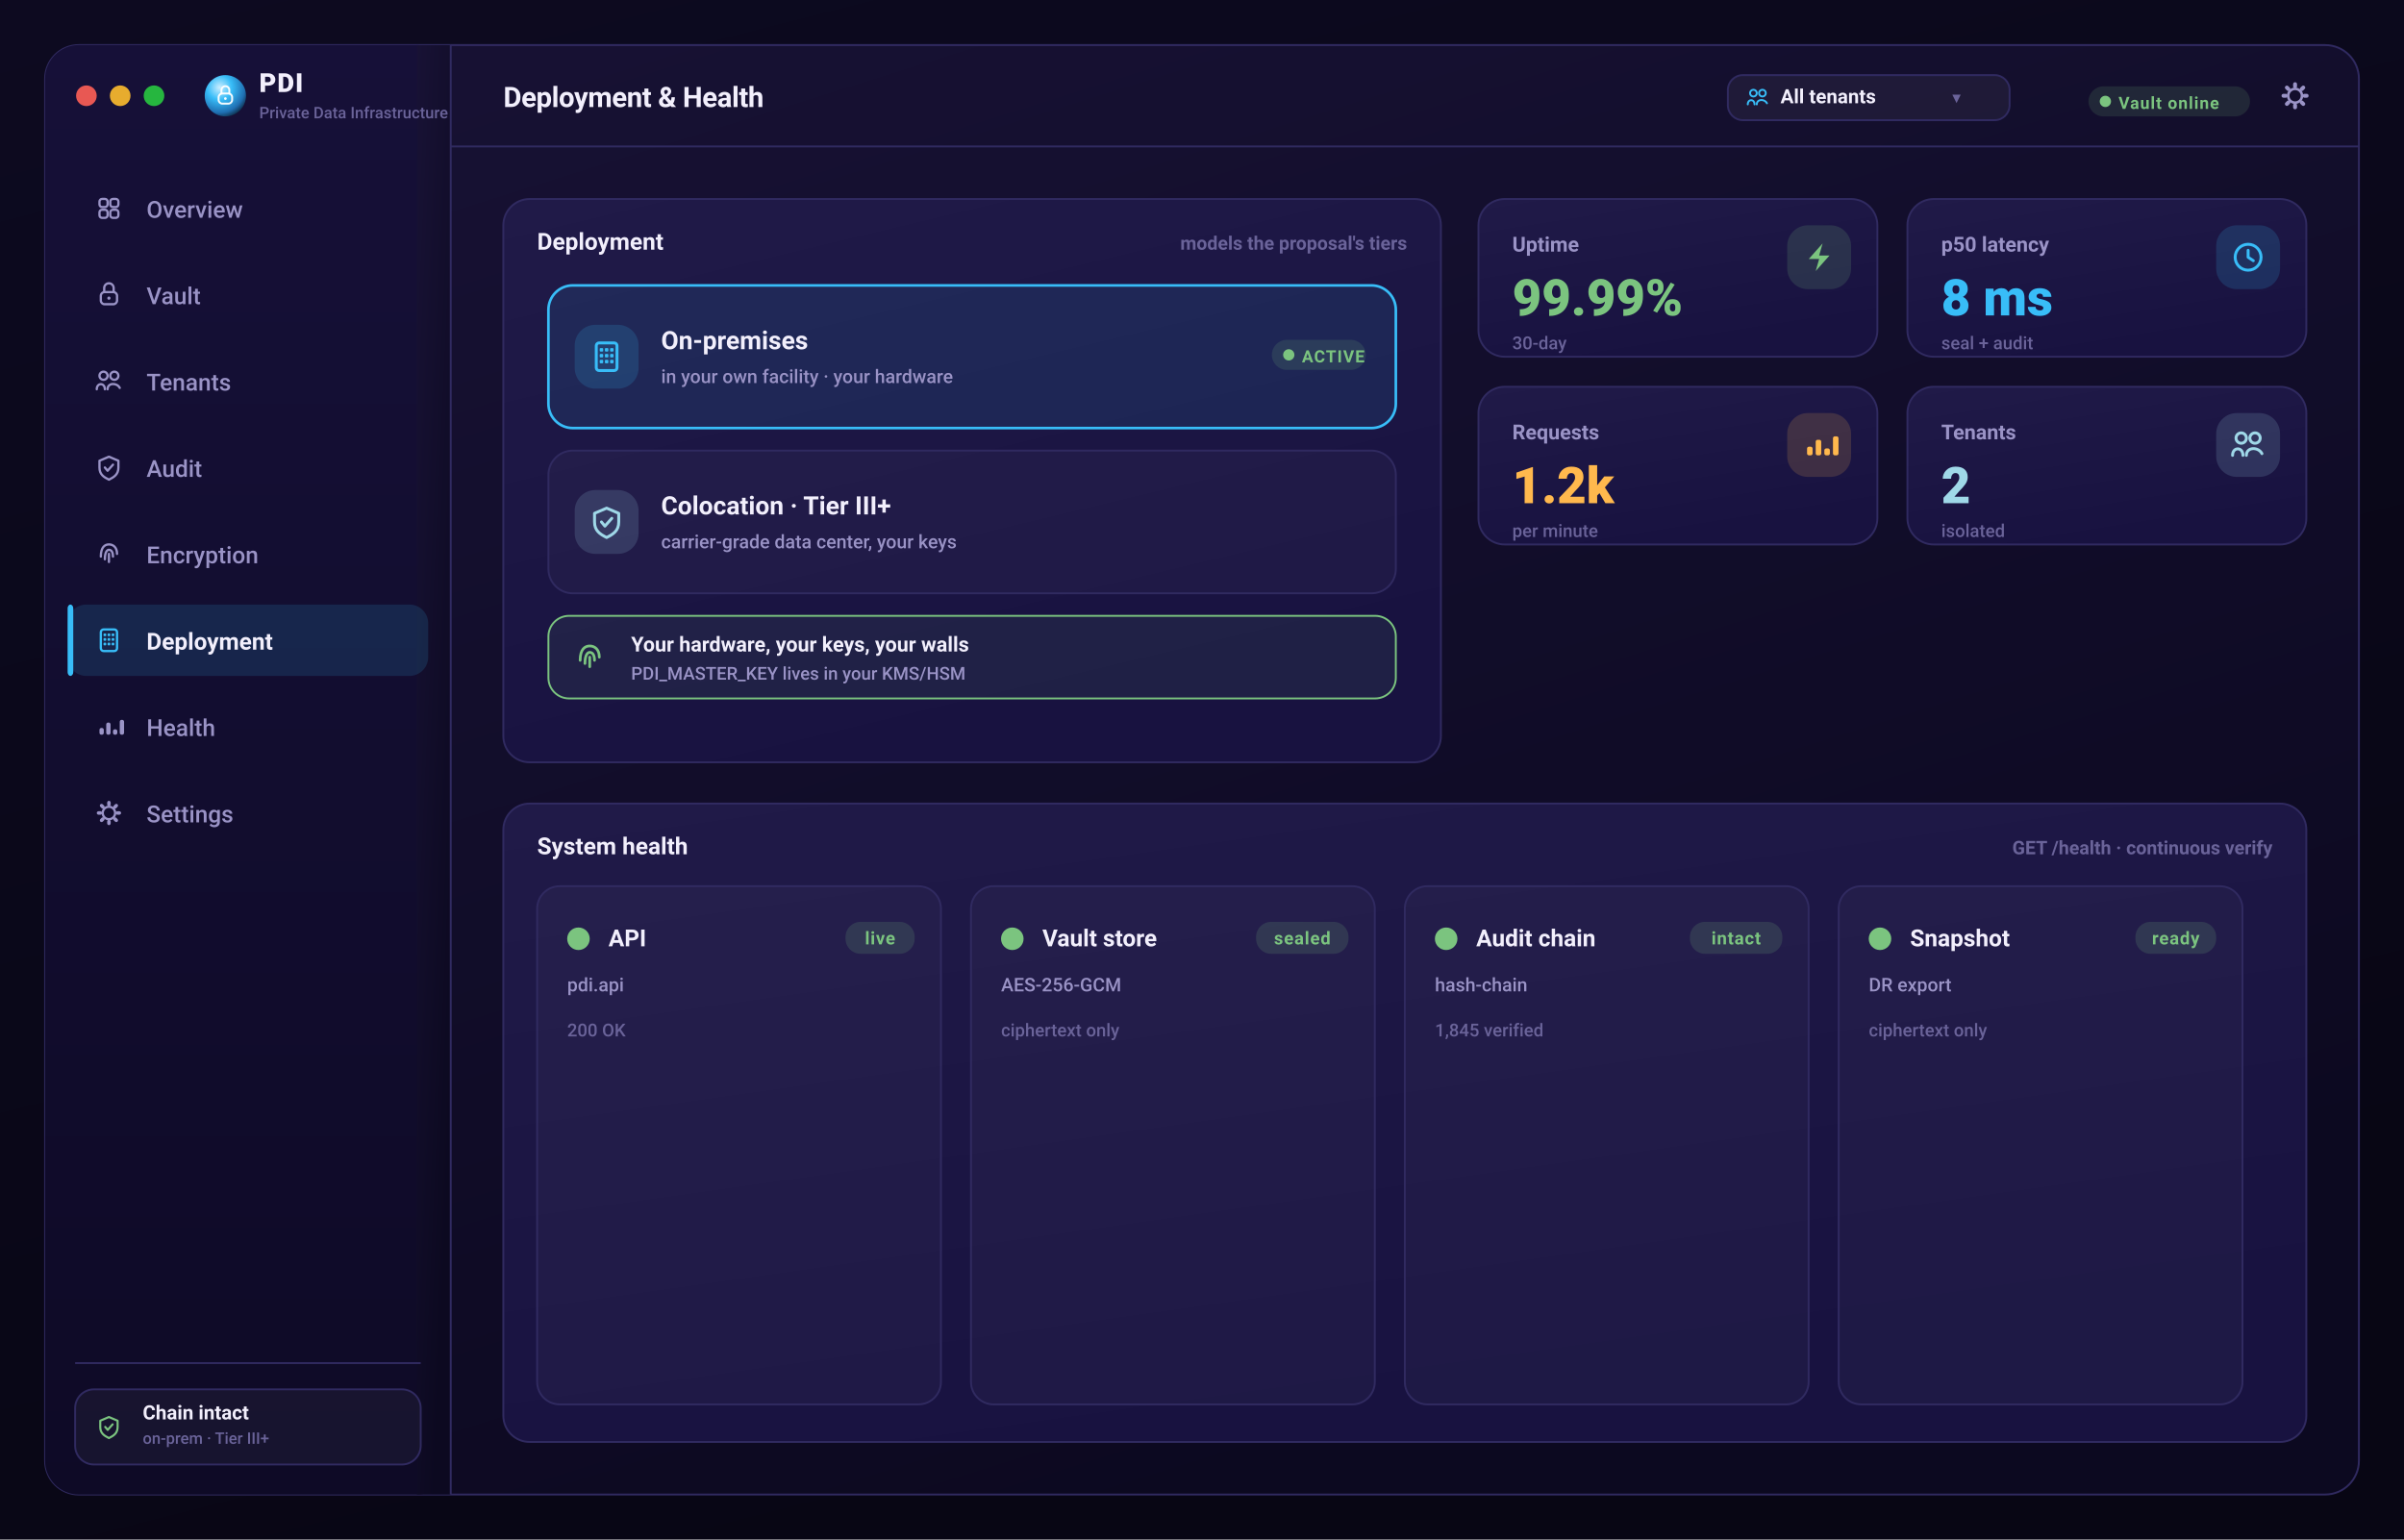
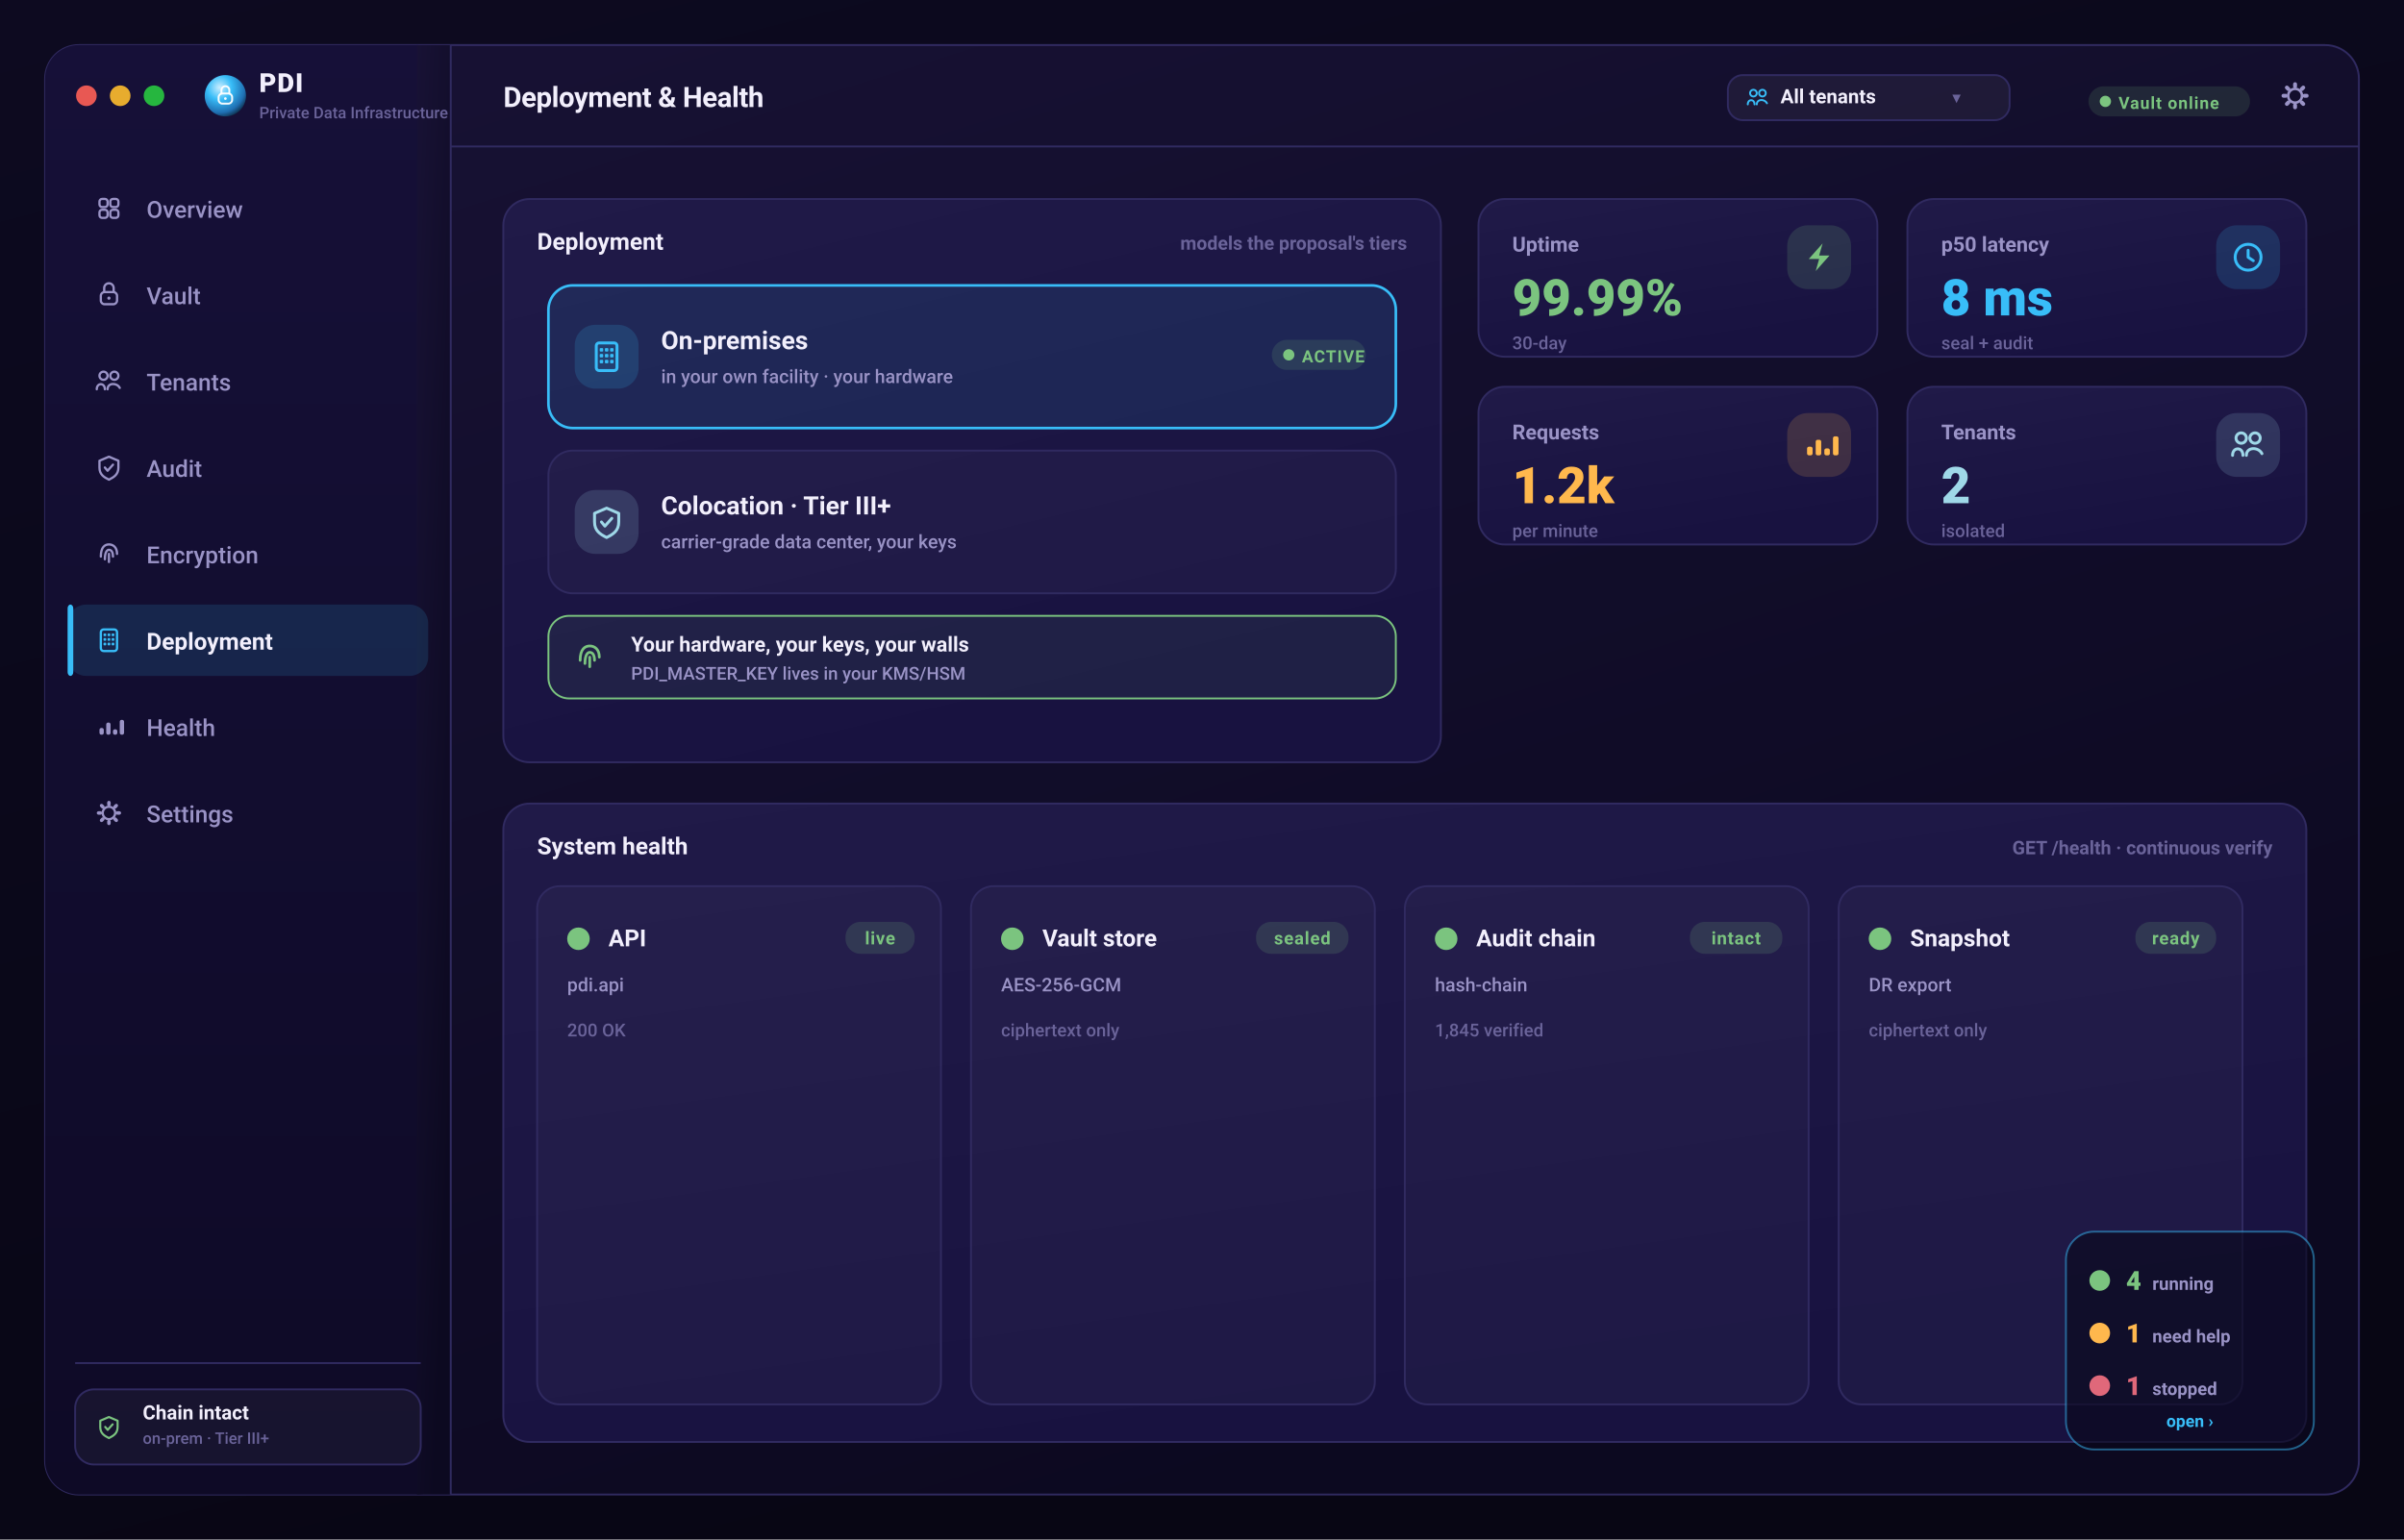
<svg xmlns="http://www.w3.org/2000/svg" width="1280" height="820" viewBox="0 0 1280 820" role="img" aria-label="PDI console — Deployment &amp; Health">
  <defs>
    <linearGradient id="gPage" x1="0" y1="0" x2="0.4" y2="1">
      <stop offset="0" stop-color="#0d0a20" />
      <stop offset="1" stop-color="#080614" />
    </linearGradient>
    <linearGradient id="gScr" x1="0" y1="0" x2="0.5" y2="1">
      <stop offset="0" stop-color="#181235" />
      <stop offset="1" stop-color="#0c0920" />
    </linearGradient>
    <linearGradient id="gSide" x1="0" y1="0" x2="0" y2="1">
      <stop offset="0" stop-color="#161038" />
      <stop offset="1" stop-color="#0e0a26" />
    </linearGradient>
    <linearGradient id="gCard" x1="0" y1="0" x2="0.4" y2="1">
      <stop offset="0" stop-color="#201a48" />
      <stop offset="1" stop-color="#181240" />
    </linearGradient>
    <linearGradient id="gBrand" x1="0" y1="0" x2="1" y2="0">
      <stop offset="0" stop-color="#38bdf8" />
      <stop offset="1" stop-color="#7dd3fc" />
    </linearGradient>
    <linearGradient id="gAmber" x1="0" y1="0" x2="1" y2="0">
      <stop offset="0" stop-color="#ffb84d" />
      <stop offset="1" stop-color="#ffd27a" />
    </linearGradient>
    <linearGradient id="mG" x1="0" y1="0" x2="1" y2="0">
      <stop offset="0" stop-color="#5fb87a" />
      <stop offset="1" stop-color="#7bc47f" />
    </linearGradient>
    <linearGradient id="mC" x1="0" y1="0" x2="1" y2="0">
      <stop offset="0" stop-color="#6bb6d6" />
      <stop offset="1" stop-color="#9fd8e8" />
    </linearGradient>
    <radialGradient id="orb" cx="36%" cy="30%" r="78%">
      <stop offset="0" stop-color="#cbeeff" />
      <stop offset="38%" stop-color="#38bdf8" />
      <stop offset="78%" stop-color="#1f6fb2" />
      <stop offset="100%" stop-color="#0b2438" />
    </radialGradient>
  </defs>
  <rect x="0.0" y="0.0" width="1280.0" height="820.0" rx="0" fill="url(#gPage)" />
  <rect x="24" y="24" width="1232" height="772" rx="18" fill="url(#gScr)" stroke="#302a60" stroke-width="1" />
  <rect x="24.0" y="24.0" width="216.0" height="772.0" rx="18" fill="url(#gSide)" />
  <rect x="222.0" y="24.0" width="18.0" height="772.0" rx="0" fill="url(#gScr)" />
  <line x1="240" y1="24" x2="240" y2="796" stroke="#302a60" stroke-width="1" />
  <line x1="240" y1="78" x2="1256" y2="78" stroke="#302a60" stroke-width="1" />
  <circle cx="46" cy="51" r="5.5" fill="#ff5f57" opacity="0.9" />
  <circle cx="64" cy="51" r="5.5" fill="#febc2e" opacity="0.9" />
  <circle cx="82" cy="51" r="5.5" fill="#28c840" opacity="0.9" />
  <circle cx="120" cy="51" r="11" fill="url(#orb)" />
  <rect x="116.4" y="49.8" width="7.2" height="5.4" rx="2" fill="none" stroke="rgba(255,255,255,0.95)" stroke-width="1.02" stroke-linecap="round" stroke-linejoin="round" />
  <path d="M117.9 49.8 v-1.8 a2.1 2.1 0 0 1 4.2 0 v1.8" fill="none" stroke="rgba(255,255,255,0.95)" stroke-width="1.02" stroke-linecap="round" stroke-linejoin="round" />
  <circle cx="120" cy="52.5" r="0.72" fill="rgba(255,255,255,0.95)" />
  <text x="138.0" y="49.0" font-family="-apple-system,BlinkMacSystemFont,'SF Pro Display','SF Pro Text','Segoe UI',Roboto,system-ui,sans-serif" font-size="14" font-weight="800" fill="#f2effc" text-anchor="start" letter-spacing="0.5">PDI</text>
  <text x="138.0" y="63.0" font-family="-apple-system,BlinkMacSystemFont,'SF Pro Display','SF Pro Text','Segoe UI',Roboto,system-ui,sans-serif" font-size="8.5" font-weight="500" fill="#6a6399" text-anchor="start">Private Data Infrastructure</text>
  <text x="268.0" y="57.0" font-family="-apple-system,BlinkMacSystemFont,'SF Pro Display','SF Pro Text','Segoe UI',Roboto,system-ui,sans-serif" font-size="15" font-weight="700" fill="#f2effc" text-anchor="start" letter-spacing="-0.2">Deployment &amp; Health</text>
  <rect x="1220.96" y="43.8" width="2.08" height="3.2" rx="1" transform="rotate(0 1222 51)" fill="#9a93c6" />
  <rect x="1220.96" y="43.8" width="2.08" height="3.2" rx="1" transform="rotate(45 1222 51)" fill="#9a93c6" />
  <rect x="1220.96" y="43.8" width="2.08" height="3.2" rx="1" transform="rotate(90 1222 51)" fill="#9a93c6" />
  <rect x="1220.96" y="43.8" width="2.08" height="3.2" rx="1" transform="rotate(135 1222 51)" fill="#9a93c6" />
  <rect x="1220.96" y="43.8" width="2.08" height="3.2" rx="1" transform="rotate(180 1222 51)" fill="#9a93c6" />
  <rect x="1220.96" y="43.8" width="2.08" height="3.2" rx="1" transform="rotate(225 1222 51)" fill="#9a93c6" />
  <rect x="1220.96" y="43.8" width="2.08" height="3.2" rx="1" transform="rotate(270 1222 51)" fill="#9a93c6" />
  <rect x="1220.96" y="43.8" width="2.08" height="3.2" rx="1" transform="rotate(315 1222 51)" fill="#9a93c6" />
  <circle cx="1222" cy="51" r="3.68" fill="none" stroke="#9a93c6" stroke-width="1.36" stroke-linecap="round" stroke-linejoin="round" />
  <rect x="1112.0" y="46.0" width="86.0" height="16.0" rx="8" fill="rgba(123,196,127,0.14)" />
  <circle cx="1121.0" cy="54" r="3" fill="#7bc47f" />
  <text x="1128.0" y="58.0" font-family="-apple-system,BlinkMacSystemFont,'SF Pro Display','SF Pro Text','Segoe UI',Roboto,system-ui,sans-serif" font-size="9" font-weight="700" fill="#7bc47f" text-anchor="start" letter-spacing="0.5">Vault online</text>
  <rect x="920.0" y="40.0" width="150.0" height="24.0" rx="8" fill="rgba(255,255,255,0.05)" stroke="#302a60" stroke-width="1" />
  <circle cx="933.6" cy="49.6" r="1.8" fill="none" stroke="#38bdf8" stroke-width="1.02" stroke-linecap="round" stroke-linejoin="round" />
  <circle cx="938.4" cy="49.6" r="1.8" fill="none" stroke="#38bdf8" stroke-width="1.02" stroke-linecap="round" stroke-linejoin="round" />
  <path d="M930.6 55.6 c0 -3.0 3.6 -3.0 3.6 0 M935.4 55.6 c0 -3.0 4.2 -3.0 5.4 -0.6" fill="none" stroke="#38bdf8" stroke-width="1.02" stroke-linecap="round" stroke-linejoin="round" />
  <text x="948.0" y="55.0" font-family="-apple-system,BlinkMacSystemFont,'SF Pro Display','SF Pro Text','Segoe UI',Roboto,system-ui,sans-serif" font-size="10.5" font-weight="600" fill="#f2effc" text-anchor="start">All tenants</text>
  <text x="1044.0" y="55.0" font-family="-apple-system,BlinkMacSystemFont,'SF Pro Display','SF Pro Text','Segoe UI',Roboto,system-ui,sans-serif" font-size="9" font-weight="600" fill="#6a6399" text-anchor="end">▾</text>
  <rect x="52.96" y="105.96" width="4.32" height="4.32" rx="1.4" fill="none" stroke="#9a93c6" stroke-width="1.22" stroke-linecap="round" stroke-linejoin="round" />
  <rect x="58.72" y="105.96" width="4.32" height="4.32" rx="1.4" fill="none" stroke="#9a93c6" stroke-width="1.22" stroke-linecap="round" stroke-linejoin="round" />
  <rect x="52.96" y="111.72" width="4.32" height="4.32" rx="1.4" fill="none" stroke="#9a93c6" stroke-width="1.22" stroke-linecap="round" stroke-linejoin="round" />
  <rect x="58.72" y="111.72" width="4.32" height="4.32" rx="1.4" fill="none" stroke="#9a93c6" stroke-width="1.22" stroke-linecap="round" stroke-linejoin="round" />
  <text x="78.0" y="116.0" font-family="-apple-system,BlinkMacSystemFont,'SF Pro Display','SF Pro Text','Segoe UI',Roboto,system-ui,sans-serif" font-size="12.5" font-weight="500" fill="#9a93c6" text-anchor="start">Overview</text>
  <rect x="53.68" y="155.56" width="8.64" height="6.48" rx="2" fill="none" stroke="#9a93c6" stroke-width="1.22" stroke-linecap="round" stroke-linejoin="round" />
  <path d="M55.48 155.56 v-2.16 a2.52 2.52 0 0 1 5.04 0 v2.16" fill="none" stroke="#9a93c6" stroke-width="1.22" stroke-linecap="round" stroke-linejoin="round" />
  <circle cx="58" cy="158.8" r="0.864" fill="#9a93c6" />
  <text x="78.0" y="162.0" font-family="-apple-system,BlinkMacSystemFont,'SF Pro Display','SF Pro Text','Segoe UI',Roboto,system-ui,sans-serif" font-size="12.5" font-weight="500" fill="#9a93c6" text-anchor="start">Vault</text>
  <circle cx="55.12" cy="200.12" r="2.16" fill="none" stroke="#9a93c6" stroke-width="1.22" stroke-linecap="round" stroke-linejoin="round" />
  <circle cx="60.88" cy="200.12" r="2.16" fill="none" stroke="#9a93c6" stroke-width="1.22" stroke-linecap="round" stroke-linejoin="round" />
  <path d="M51.52 207.32 c0 -3.6 4.32 -3.6 4.32 0 M57.28 207.32 c0 -3.6 5.04 -3.6 6.48 -0.72" fill="none" stroke="#9a93c6" stroke-width="1.22" stroke-linecap="round" stroke-linejoin="round" />
  <text x="78.0" y="208.0" font-family="-apple-system,BlinkMacSystemFont,'SF Pro Display','SF Pro Text','Segoe UI',Roboto,system-ui,sans-serif" font-size="12.5" font-weight="500" fill="#9a93c6" text-anchor="start">Tenants</text>
  <path d="M58 243.24 l5.04 2.16 v3.6 c0 3.6 -2.16 5.04 -5.04 6.48 c-2.88 -1.44 -5.04 -2.88 -5.04 -6.48 v-3.6 Z" fill="none" stroke="#9a93c6" stroke-width="1.22" stroke-linecap="round" stroke-linejoin="round" />
  <path d="M55.84 249 l1.44 1.728 2.88 -3.24" fill="none" stroke="#9a93c6" stroke-width="1.22" stroke-linecap="round" stroke-linejoin="round" />
  <text x="78.0" y="254.0" font-family="-apple-system,BlinkMacSystemFont,'SF Pro Display','SF Pro Text','Segoe UI',Roboto,system-ui,sans-serif" font-size="12.5" font-weight="500" fill="#9a93c6" text-anchor="start">Audit</text>
  <path d="M53.68 296.44 c0 -5.04 2.16 -6.48 4.32 -6.48 c2.16 0 4.32 1.44 4.32 5.04" fill="none" stroke="#9a93c6" stroke-width="1.22" stroke-linecap="round" stroke-linejoin="round" />
  <path d="M55.84 297.88 c0 -4.32 1.44 -5.04 2.16 -5.04 c1.44 0 2.16 1.44 2.16 3.6" fill="none" stroke="#9a93c6" stroke-width="1.22" stroke-linecap="round" stroke-linejoin="round" />
  <path d="M58 299.32 v-4.32" fill="none" stroke="#9a93c6" stroke-width="1.22" stroke-linecap="round" stroke-linejoin="round" />
  <text x="78.0" y="300.0" font-family="-apple-system,BlinkMacSystemFont,'SF Pro Display','SF Pro Text','Segoe UI',Roboto,system-ui,sans-serif" font-size="12.5" font-weight="500" fill="#9a93c6" text-anchor="start">Encryption</text>
  <rect x="36.0" y="322.0" width="192.0" height="38.0" rx="10" fill="rgba(56,189,248,0.14)" />
  <rect x="36.0" y="322.0" width="3.0" height="38.0" rx="2" fill="#38bdf8" />
  <rect x="53.68" y="335.24" width="8.64" height="11.52" rx="1.5" fill="none" stroke="#38bdf8" stroke-width="1.22" stroke-linecap="round" stroke-linejoin="round" />
  <rect x="55.12" y="337.4" width="1.44" height="1.44" rx="0.4" fill="#38bdf8" />
  <rect x="57.28" y="337.4" width="1.44" height="1.44" rx="0.4" fill="#38bdf8" />
  <rect x="59.44" y="337.4" width="1.44" height="1.44" rx="0.4" fill="#38bdf8" />
  <rect x="55.12" y="339.848" width="1.44" height="1.44" rx="0.4" fill="#38bdf8" />
  <rect x="57.28" y="339.848" width="1.44" height="1.44" rx="0.4" fill="#38bdf8" />
  <rect x="59.44" y="339.848" width="1.44" height="1.44" rx="0.4" fill="#38bdf8" />
  <rect x="55.12" y="342.296" width="1.44" height="1.44" rx="0.4" fill="#38bdf8" />
  <rect x="57.28" y="342.296" width="1.44" height="1.44" rx="0.4" fill="#38bdf8" />
  <rect x="59.44" y="342.296" width="1.44" height="1.44" rx="0.4" fill="#38bdf8" />
  <text x="78.0" y="346.0" font-family="-apple-system,BlinkMacSystemFont,'SF Pro Display','SF Pro Text','Segoe UI',Roboto,system-ui,sans-serif" font-size="12.5" font-weight="650" fill="#f2effc" text-anchor="start">Deployment</text>
  <rect x="52.96" y="387.72" width="2.304" height="3.6" rx="1" fill="#9a93c6" />
  <rect x="56.56" y="384.84" width="2.304" height="6.48" rx="1" fill="#9a93c6" />
  <rect x="60.16" y="388.44" width="2.304" height="2.88" rx="1" fill="#9a93c6" />
  <rect x="63.76" y="383.4" width="2.304" height="7.92" rx="1" fill="#9a93c6" />
  <text x="78.0" y="392.0" font-family="-apple-system,BlinkMacSystemFont,'SF Pro Display','SF Pro Text','Segoe UI',Roboto,system-ui,sans-serif" font-size="12.5" font-weight="500" fill="#9a93c6" text-anchor="start">Health</text>
  <rect x="57.064" y="426.52" width="1.872" height="2.88" rx="1" transform="rotate(0 58 433)" fill="#9a93c6" />
  <rect x="57.064" y="426.52" width="1.872" height="2.88" rx="1" transform="rotate(45 58 433)" fill="#9a93c6" />
  <rect x="57.064" y="426.52" width="1.872" height="2.88" rx="1" transform="rotate(90 58 433)" fill="#9a93c6" />
  <rect x="57.064" y="426.52" width="1.872" height="2.88" rx="1" transform="rotate(135 58 433)" fill="#9a93c6" />
  <rect x="57.064" y="426.52" width="1.872" height="2.88" rx="1" transform="rotate(180 58 433)" fill="#9a93c6" />
  <rect x="57.064" y="426.52" width="1.872" height="2.88" rx="1" transform="rotate(225 58 433)" fill="#9a93c6" />
  <rect x="57.064" y="426.52" width="1.872" height="2.88" rx="1" transform="rotate(270 58 433)" fill="#9a93c6" />
  <rect x="57.064" y="426.52" width="1.872" height="2.88" rx="1" transform="rotate(315 58 433)" fill="#9a93c6" />
  <circle cx="58" cy="433" r="3.312" fill="none" stroke="#9a93c6" stroke-width="1.22" stroke-linecap="round" stroke-linejoin="round" />
  <text x="78.0" y="438.0" font-family="-apple-system,BlinkMacSystemFont,'SF Pro Display','SF Pro Text','Segoe UI',Roboto,system-ui,sans-serif" font-size="12.5" font-weight="500" fill="#9a93c6" text-anchor="start">Settings</text>
  <line x1="40" y1="726" x2="224" y2="726" stroke="#302a60" stroke-width="1" />
  <rect x="40.0" y="740.0" width="184.0" height="40.0" rx="10" fill="rgba(255,255,255,0.04)" stroke="#302a60" stroke-width="1" />
  <path d="M58 754.72 l4.62 1.98 v3.3 c0 3.3 -1.98 4.62 -4.62 5.94 c-2.64 -1.32 -4.62 -2.64 -4.62 -5.94 v-3.3 Z" fill="none" stroke="#7bc47f" stroke-width="1.12" stroke-linecap="round" stroke-linejoin="round" />
  <path d="M56.02 760 l1.32 1.584 2.64 -2.97" fill="none" stroke="#7bc47f" stroke-width="1.12" stroke-linecap="round" stroke-linejoin="round" />
  <text x="76.0" y="756.0" font-family="-apple-system,BlinkMacSystemFont,'SF Pro Display','SF Pro Text','Segoe UI',Roboto,system-ui,sans-serif" font-size="10.5" font-weight="650" fill="#f2effc" text-anchor="start">Chain intact</text>
  <text x="76.0" y="769.0" font-family="-apple-system,BlinkMacSystemFont,'SF Pro Display','SF Pro Text','Segoe UI',Roboto,system-ui,sans-serif" font-size="8.5" font-weight="500" fill="#6a6399" text-anchor="start">on-prem · Tier III+</text>
  <marker id="ah" markerWidth="8" markerHeight="8" refX="6" refY="3" orient="auto">
    <path d="M0 0 L6 3 L0 6 Z" fill="#6a6399" />
  </marker>
  <rect x="268.0" y="106.0" width="499.2" height="300.0" rx="14" fill="url(#gCard)" stroke="#302a60" stroke-width="1" />
  <text x="286.0" y="133.0" font-family="-apple-system,BlinkMacSystemFont,'SF Pro Display','SF Pro Text','Segoe UI',Roboto,system-ui,sans-serif" font-size="12.5" font-weight="700" fill="#f2effc" text-anchor="start">Deployment</text>
  <text x="749.2" y="133.0" font-family="-apple-system,BlinkMacSystemFont,'SF Pro Display','SF Pro Text','Segoe UI',Roboto,system-ui,sans-serif" font-size="10" font-weight="600" fill="#6a6399" text-anchor="end">models the proposal's tiers</text>
  <rect x="292.0" y="152.0" width="451.2" height="76.0" rx="13" fill="rgba(56,189,248,0.1)" stroke="#38bdf8" stroke-width="1.4" />
  <rect x="306.0" y="173.0" width="34.0" height="34.0" rx="11" fill="rgba(56,189,248,0.16)" />
  <rect x="317.48" y="182.64" width="11.04" height="14.72" rx="1.5" fill="none" stroke="#38bdf8" stroke-width="1.56" stroke-linecap="round" stroke-linejoin="round" />
  <rect x="319.32" y="185.4" width="1.84" height="1.84" rx="0.4" fill="#38bdf8" />
  <rect x="322.08" y="185.4" width="1.84" height="1.84" rx="0.4" fill="#38bdf8" />
  <rect x="324.84" y="185.4" width="1.84" height="1.84" rx="0.4" fill="#38bdf8" />
  <rect x="319.32" y="188.528" width="1.84" height="1.84" rx="0.4" fill="#38bdf8" />
  <rect x="322.08" y="188.528" width="1.84" height="1.84" rx="0.4" fill="#38bdf8" />
  <rect x="324.84" y="188.528" width="1.84" height="1.84" rx="0.4" fill="#38bdf8" />
  <rect x="319.32" y="191.656" width="1.84" height="1.84" rx="0.4" fill="#38bdf8" />
  <rect x="322.08" y="191.656" width="1.84" height="1.84" rx="0.4" fill="#38bdf8" />
  <rect x="324.84" y="191.656" width="1.84" height="1.84" rx="0.4" fill="#38bdf8" />
  <text x="352.0" y="186.0" font-family="-apple-system,BlinkMacSystemFont,'SF Pro Display','SF Pro Text','Segoe UI',Roboto,system-ui,sans-serif" font-size="13.5" font-weight="700" fill="#f2effc" text-anchor="start">On-premises</text>
  <text x="352.0" y="204.0" font-family="-apple-system,BlinkMacSystemFont,'SF Pro Display','SF Pro Text','Segoe UI',Roboto,system-ui,sans-serif" font-size="10" font-weight="500" fill="#9a93c6" text-anchor="start">in your own facility · your hardware</text>
  <rect x="677.2" y="181.0" width="50.0" height="16.0" rx="8" fill="rgba(123,196,127,0.14)" />
  <circle cx="686.2" cy="189" r="3" fill="#7bc47f" />
  <text x="693.2" y="193.0" font-family="-apple-system,BlinkMacSystemFont,'SF Pro Display','SF Pro Text','Segoe UI',Roboto,system-ui,sans-serif" font-size="9" font-weight="700" fill="#7bc47f" text-anchor="start" letter-spacing="0.5">ACTIVE</text>
  <rect x="292.0" y="240.0" width="451.2" height="76.0" rx="13" fill="rgba(255,255,255,0.03)" stroke="#302a60" stroke-width="1" />
  <rect x="306.0" y="261.0" width="34.0" height="34.0" rx="11" fill="rgba(159,216,232,0.16)" />
  <path d="M323 270.64 l6.44 2.76 v4.6 c0 4.6 -2.76 6.44 -6.44 8.28 c-3.68 -1.84 -6.44 -3.68 -6.44 -8.28 v-4.6 Z" fill="none" stroke="#9fd8e8" stroke-width="1.56" stroke-linecap="round" stroke-linejoin="round" />
  <path d="M320.24 278 l1.84 2.208 3.68 -4.14" fill="none" stroke="#9fd8e8" stroke-width="1.56" stroke-linecap="round" stroke-linejoin="round" />
  <text x="352.0" y="274.0" font-family="-apple-system,BlinkMacSystemFont,'SF Pro Display','SF Pro Text','Segoe UI',Roboto,system-ui,sans-serif" font-size="13.5" font-weight="700" fill="#f2effc" text-anchor="start">Colocation · Tier III+</text>
  <text x="352.0" y="292.0" font-family="-apple-system,BlinkMacSystemFont,'SF Pro Display','SF Pro Text','Segoe UI',Roboto,system-ui,sans-serif" font-size="10" font-weight="500" fill="#9a93c6" text-anchor="start">carrier-grade data center, your keys</text>
  <rect x="292.0" y="328.0" width="451.2" height="44.0" rx="11" fill="rgba(123,196,127,0.08)" stroke="#7bc47f" stroke-width="1" />
  <path d="M308.9 351.7 c0 -5.95 2.55 -7.65 5.1 -7.65 c2.55 0 5.1 1.7 5.1 5.95" fill="none" stroke="#7bc47f" stroke-width="1.44" stroke-linecap="round" stroke-linejoin="round" />
  <path d="M311.45 353.4 c0 -5.1 1.7 -5.95 2.55 -5.95 c1.7 0 2.55 1.7 2.55 4.25" fill="none" stroke="#7bc47f" stroke-width="1.44" stroke-linecap="round" stroke-linejoin="round" />
  <path d="M314 355.1 v-5.1" fill="none" stroke="#7bc47f" stroke-width="1.44" stroke-linecap="round" stroke-linejoin="round" />
  <text x="336.0" y="347.0" font-family="-apple-system,BlinkMacSystemFont,'SF Pro Display','SF Pro Text','Segoe UI',Roboto,system-ui,sans-serif" font-size="11" font-weight="650" fill="#f2effc" text-anchor="start">Your hardware, your keys, your walls</text>
  <text x="336.0" y="362.0" font-family="-apple-system,BlinkMacSystemFont,'SF Pro Display','SF Pro Text','Segoe UI',Roboto,system-ui,sans-serif" font-size="9.5" font-weight="500" fill="#9a93c6" text-anchor="start">PDI_MASTER_KEY lives in your KMS/HSM</text>
  <rect x="787.2" y="106.0" width="212.4" height="84.0" rx="14" fill="url(#gCard)" stroke="#302a60" stroke-width="1" />
  <text x="805.2" y="134.0" font-family="-apple-system,BlinkMacSystemFont,'SF Pro Display','SF Pro Text','Segoe UI',Roboto,system-ui,sans-serif" font-size="11" font-weight="600" fill="#9a93c6" text-anchor="start">Uptime</text>
  <text x="805.2" y="168.0" font-family="-apple-system,BlinkMacSystemFont,'SF Pro Display','SF Pro Text','Segoe UI',Roboto,system-ui,sans-serif" font-size="27" font-weight="800" fill="#7bc47f" text-anchor="start">99.99%</text>
  <text x="805.2" y="186.0" font-family="-apple-system,BlinkMacSystemFont,'SF Pro Display','SF Pro Text','Segoe UI',Roboto,system-ui,sans-serif" font-size="9.5" font-weight="500" fill="#6a6399" text-anchor="start">30-day</text>
  <rect x="951.6" y="120.0" width="34.0" height="34.0" rx="11" fill="rgba(123,196,127,0.16)" />
  <path d="M970.44 129.64 L963.08 137.92 L968.6 137.92 L966.76 144.36 L974.12 136.08 L968.6 136.08 Z" fill="#7bc47f" />
  <rect x="1015.6" y="106.0" width="212.4" height="84.0" rx="14" fill="url(#gCard)" stroke="#302a60" stroke-width="1" />
  <text x="1033.6" y="134.0" font-family="-apple-system,BlinkMacSystemFont,'SF Pro Display','SF Pro Text','Segoe UI',Roboto,system-ui,sans-serif" font-size="11" font-weight="600" fill="#9a93c6" text-anchor="start">p50 latency</text>
  <text x="1033.6" y="168.0" font-family="-apple-system,BlinkMacSystemFont,'SF Pro Display','SF Pro Text','Segoe UI',Roboto,system-ui,sans-serif" font-size="27" font-weight="800" fill="#38bdf8" text-anchor="start">8 ms</text>
  <text x="1033.6" y="186.0" font-family="-apple-system,BlinkMacSystemFont,'SF Pro Display','SF Pro Text','Segoe UI',Roboto,system-ui,sans-serif" font-size="9.5" font-weight="500" fill="#6a6399" text-anchor="start">seal + audit</text>
  <rect x="1180.0" y="120.0" width="34.0" height="34.0" rx="11" fill="rgba(56,189,248,0.16)" />
  <circle cx="1197.0" cy="137" r="6.9" fill="none" stroke="#38bdf8" stroke-width="1.56" stroke-linecap="round" stroke-linejoin="round" />
  <path d="M1197.0 133.32 v3.68 l2.76 1.84" fill="none" stroke="#38bdf8" stroke-width="1.56" stroke-linecap="round" stroke-linejoin="round" />
  <rect x="787.2" y="206.0" width="212.4" height="84.0" rx="14" fill="url(#gCard)" stroke="#302a60" stroke-width="1" />
  <text x="805.2" y="234.0" font-family="-apple-system,BlinkMacSystemFont,'SF Pro Display','SF Pro Text','Segoe UI',Roboto,system-ui,sans-serif" font-size="11" font-weight="600" fill="#9a93c6" text-anchor="start">Requests</text>
  <text x="805.2" y="268.0" font-family="-apple-system,BlinkMacSystemFont,'SF Pro Display','SF Pro Text','Segoe UI',Roboto,system-ui,sans-serif" font-size="27" font-weight="800" fill="#ffb84d" text-anchor="start">1.2k</text>
  <text x="805.2" y="286.0" font-family="-apple-system,BlinkMacSystemFont,'SF Pro Display','SF Pro Text','Segoe UI',Roboto,system-ui,sans-serif" font-size="9.5" font-weight="500" fill="#6a6399" text-anchor="start">per minute</text>
  <rect x="951.6" y="220.0" width="34.0" height="34.0" rx="11" fill="rgba(255,184,77,0.16)" />
  <rect x="962.16" y="237.92" width="2.944" height="4.6" rx="1" fill="#ffb84d" />
  <rect x="966.76" y="234.24" width="2.944" height="8.28" rx="1" fill="#ffb84d" />
  <rect x="971.36" y="238.84" width="2.944" height="3.68" rx="1" fill="#ffb84d" />
  <rect x="975.96" y="232.4" width="2.944" height="10.12" rx="1" fill="#ffb84d" />
  <rect x="1015.6" y="206.0" width="212.4" height="84.0" rx="14" fill="url(#gCard)" stroke="#302a60" stroke-width="1" />
  <text x="1033.6" y="234.0" font-family="-apple-system,BlinkMacSystemFont,'SF Pro Display','SF Pro Text','Segoe UI',Roboto,system-ui,sans-serif" font-size="11" font-weight="600" fill="#9a93c6" text-anchor="start">Tenants</text>
  <text x="1033.6" y="268.0" font-family="-apple-system,BlinkMacSystemFont,'SF Pro Display','SF Pro Text','Segoe UI',Roboto,system-ui,sans-serif" font-size="27" font-weight="800" fill="#9fd8e8" text-anchor="start">2</text>
  <text x="1033.6" y="286.0" font-family="-apple-system,BlinkMacSystemFont,'SF Pro Display','SF Pro Text','Segoe UI',Roboto,system-ui,sans-serif" font-size="9.5" font-weight="500" fill="#6a6399" text-anchor="start">isolated</text>
  <rect x="1180.0" y="220.0" width="34.0" height="34.0" rx="11" fill="rgba(159,216,232,0.16)" />
  <circle cx="1193.32" cy="233.32" r="2.76" fill="none" stroke="#9fd8e8" stroke-width="1.56" stroke-linecap="round" stroke-linejoin="round" />
  <circle cx="1200.68" cy="233.32" r="2.76" fill="none" stroke="#9fd8e8" stroke-width="1.56" stroke-linecap="round" stroke-linejoin="round" />
  <path d="M1188.72 242.52 c0 -4.6 5.52 -4.6 5.52 0 M1196.08 242.52 c0 -4.6 6.44 -4.6 8.28 -0.92" fill="none" stroke="#9fd8e8" stroke-width="1.56" stroke-linecap="round" stroke-linejoin="round" />
  <rect x="268.0" y="428.0" width="960.0" height="340.0" rx="14" fill="url(#gCard)" stroke="#302a60" stroke-width="1" />
  <text x="286.0" y="455.0" font-family="-apple-system,BlinkMacSystemFont,'SF Pro Display','SF Pro Text','Segoe UI',Roboto,system-ui,sans-serif" font-size="12.5" font-weight="700" fill="#f2effc" text-anchor="start">System health</text>
  <text x="1210.0" y="455.0" font-family="-apple-system,BlinkMacSystemFont,'SF Pro Display','SF Pro Text','Segoe UI',Roboto,system-ui,sans-serif" font-size="10" font-weight="600" fill="#6a6399" text-anchor="end">GET /health · continuous verify</text>
  <rect x="286.0" y="472.0" width="215.0" height="276.0" rx="12" fill="rgba(255,255,255,0.03)" stroke="#302a60" stroke-width="1" />
  <circle cx="308.0" cy="500" r="6" fill="#7bc47f" />
  <text x="324.0" y="504.0" font-family="-apple-system,BlinkMacSystemFont,'SF Pro Display','SF Pro Text','Segoe UI',Roboto,system-ui,sans-serif" font-size="12.5" font-weight="700" fill="#f2effc" text-anchor="start">API</text>
  <text x="302.0" y="528.0" font-family="-apple-system,BlinkMacSystemFont,'SF Pro Display','SF Pro Text','Segoe UI',Roboto,system-ui,sans-serif" font-size="10" font-weight="500" fill="#9a93c6" text-anchor="start">pdi.api</text>
  <rect x="450.2" y="491.0" width="36.8" height="17.0" rx="8" fill="rgba(123,196,127,0.16)" />
  <text x="468.6" y="503.0" font-family="-apple-system,BlinkMacSystemFont,'SF Pro Display','SF Pro Text','Segoe UI',Roboto,system-ui,sans-serif" font-size="9.5" font-weight="700" fill="#7bc47f" text-anchor="middle" letter-spacing="0.4">live</text>
  <text x="302.0" y="552.0" font-family="-apple-system,BlinkMacSystemFont,'SF Pro Display','SF Pro Text','Segoe UI',Roboto,system-ui,sans-serif" font-size="9.5" font-weight="500" fill="#6a6399" text-anchor="start">200 OK</text>
  <rect x="517.0" y="472.0" width="215.0" height="276.0" rx="12" fill="rgba(255,255,255,0.03)" stroke="#302a60" stroke-width="1" />
  <circle cx="539.0" cy="500" r="6" fill="#7bc47f" />
  <text x="555.0" y="504.0" font-family="-apple-system,BlinkMacSystemFont,'SF Pro Display','SF Pro Text','Segoe UI',Roboto,system-ui,sans-serif" font-size="12.5" font-weight="700" fill="#f2effc" text-anchor="start">Vault store</text>
  <text x="533.0" y="528.0" font-family="-apple-system,BlinkMacSystemFont,'SF Pro Display','SF Pro Text','Segoe UI',Roboto,system-ui,sans-serif" font-size="10" font-weight="500" fill="#9a93c6" text-anchor="start">AES-256-GCM</text>
  <rect x="668.8" y="491.0" width="49.2" height="17.0" rx="8" fill="rgba(123,196,127,0.16)" />
  <text x="693.4" y="503.0" font-family="-apple-system,BlinkMacSystemFont,'SF Pro Display','SF Pro Text','Segoe UI',Roboto,system-ui,sans-serif" font-size="9.5" font-weight="700" fill="#7bc47f" text-anchor="middle" letter-spacing="0.4">sealed</text>
  <text x="533.0" y="552.0" font-family="-apple-system,BlinkMacSystemFont,'SF Pro Display','SF Pro Text','Segoe UI',Roboto,system-ui,sans-serif" font-size="9.5" font-weight="500" fill="#6a6399" text-anchor="start">ciphertext only</text>
  <rect x="748.0" y="472.0" width="215.0" height="276.0" rx="12" fill="rgba(255,255,255,0.03)" stroke="#302a60" stroke-width="1" />
  <circle cx="770.0" cy="500" r="6" fill="#7bc47f" />
  <text x="786.0" y="504.0" font-family="-apple-system,BlinkMacSystemFont,'SF Pro Display','SF Pro Text','Segoe UI',Roboto,system-ui,sans-serif" font-size="12.5" font-weight="700" fill="#f2effc" text-anchor="start">Audit chain</text>
  <text x="764.0" y="528.0" font-family="-apple-system,BlinkMacSystemFont,'SF Pro Display','SF Pro Text','Segoe UI',Roboto,system-ui,sans-serif" font-size="10" font-weight="500" fill="#9a93c6" text-anchor="start">hash-chain</text>
  <rect x="899.8" y="491.0" width="49.2" height="17.0" rx="8" fill="rgba(123,196,127,0.16)" />
  <text x="924.4" y="503.0" font-family="-apple-system,BlinkMacSystemFont,'SF Pro Display','SF Pro Text','Segoe UI',Roboto,system-ui,sans-serif" font-size="9.5" font-weight="700" fill="#7bc47f" text-anchor="middle" letter-spacing="0.4">intact</text>
  <text x="764.0" y="552.0" font-family="-apple-system,BlinkMacSystemFont,'SF Pro Display','SF Pro Text','Segoe UI',Roboto,system-ui,sans-serif" font-size="9.5" font-weight="500" fill="#6a6399" text-anchor="start">1,845 verified</text>
  <rect x="979.0" y="472.0" width="215.0" height="276.0" rx="12" fill="rgba(255,255,255,0.03)" stroke="#302a60" stroke-width="1" />
  <circle cx="1001.0" cy="500" r="6" fill="#7bc47f" />
  <text x="1017.0" y="504.0" font-family="-apple-system,BlinkMacSystemFont,'SF Pro Display','SF Pro Text','Segoe UI',Roboto,system-ui,sans-serif" font-size="12.5" font-weight="700" fill="#f2effc" text-anchor="start">Snapshot</text>
  <text x="995.0" y="528.0" font-family="-apple-system,BlinkMacSystemFont,'SF Pro Display','SF Pro Text','Segoe UI',Roboto,system-ui,sans-serif" font-size="10" font-weight="500" fill="#9a93c6" text-anchor="start">DR export</text>
  <rect x="1137.0" y="491.0" width="43.0" height="17.0" rx="8" fill="rgba(123,196,127,0.16)" />
  <text x="1158.5" y="503.0" font-family="-apple-system,BlinkMacSystemFont,'SF Pro Display','SF Pro Text','Segoe UI',Roboto,system-ui,sans-serif" font-size="9.5" font-weight="700" fill="#7bc47f" text-anchor="middle" letter-spacing="0.4">ready</text>
  <text x="995.0" y="552.0" font-family="-apple-system,BlinkMacSystemFont,'SF Pro Display','SF Pro Text','Segoe UI',Roboto,system-ui,sans-serif" font-size="9.5" font-weight="500" fill="#6a6399" text-anchor="start">ciphertext only</text>
+   <rect x="1100.0" y="656.0" width="132.0" height="116.0" rx="15" fill="rgba(9,7,26,0.62)" stroke="rgba(56,189,248,0.5)" stroke-width="1" />
+   <circle cx="1118" cy="682" r="5.5" fill="#7bc47f" />
+   <text x="1132.0" y="687.0" font-family="-apple-system,BlinkMacSystemFont,'SF Pro Display','SF Pro Text','Segoe UI',Roboto,system-ui,sans-serif" font-size="14" font-weight="800" fill="#7bc47f" text-anchor="start">4</text>
+   <text x="1146.0" y="687.0" font-family="-apple-system,BlinkMacSystemFont,'SF Pro Display','SF Pro Text','Segoe UI',Roboto,system-ui,sans-serif" font-size="9.5" font-weight="600" fill="#9a93c6" text-anchor="start">running</text>
+   <circle cx="1118" cy="710" r="5.5" fill="#ffb84d" />
+   <text x="1132.0" y="715.0" font-family="-apple-system,BlinkMacSystemFont,'SF Pro Display','SF Pro Text','Segoe UI',Roboto,system-ui,sans-serif" font-size="14" font-weight="800" fill="#ffb84d" text-anchor="start">1</text>
+   <text x="1146.0" y="715.0" font-family="-apple-system,BlinkMacSystemFont,'SF Pro Display','SF Pro Text','Segoe UI',Roboto,system-ui,sans-serif" font-size="9.5" font-weight="600" fill="#9a93c6" text-anchor="start">need help</text>
+   <circle cx="1118" cy="738" r="5.5" fill="#e0687a" />
+   <text x="1132.0" y="743.0" font-family="-apple-system,BlinkMacSystemFont,'SF Pro Display','SF Pro Text','Segoe UI',Roboto,system-ui,sans-serif" font-size="14" font-weight="800" fill="#e0687a" text-anchor="start">1</text>
+   <text x="1146.0" y="743.0" font-family="-apple-system,BlinkMacSystemFont,'SF Pro Display','SF Pro Text','Segoe UI',Roboto,system-ui,sans-serif" font-size="9.5" font-weight="600" fill="#9a93c6" text-anchor="start">stopped</text>
+   <text x="1166.0" y="760.0" font-family="-apple-system,BlinkMacSystemFont,'SF Pro Display','SF Pro Text','Segoe UI',Roboto,system-ui,sans-serif" font-size="9" font-weight="700" fill="#38bdf8" text-anchor="middle">open ›</text>
</svg>
